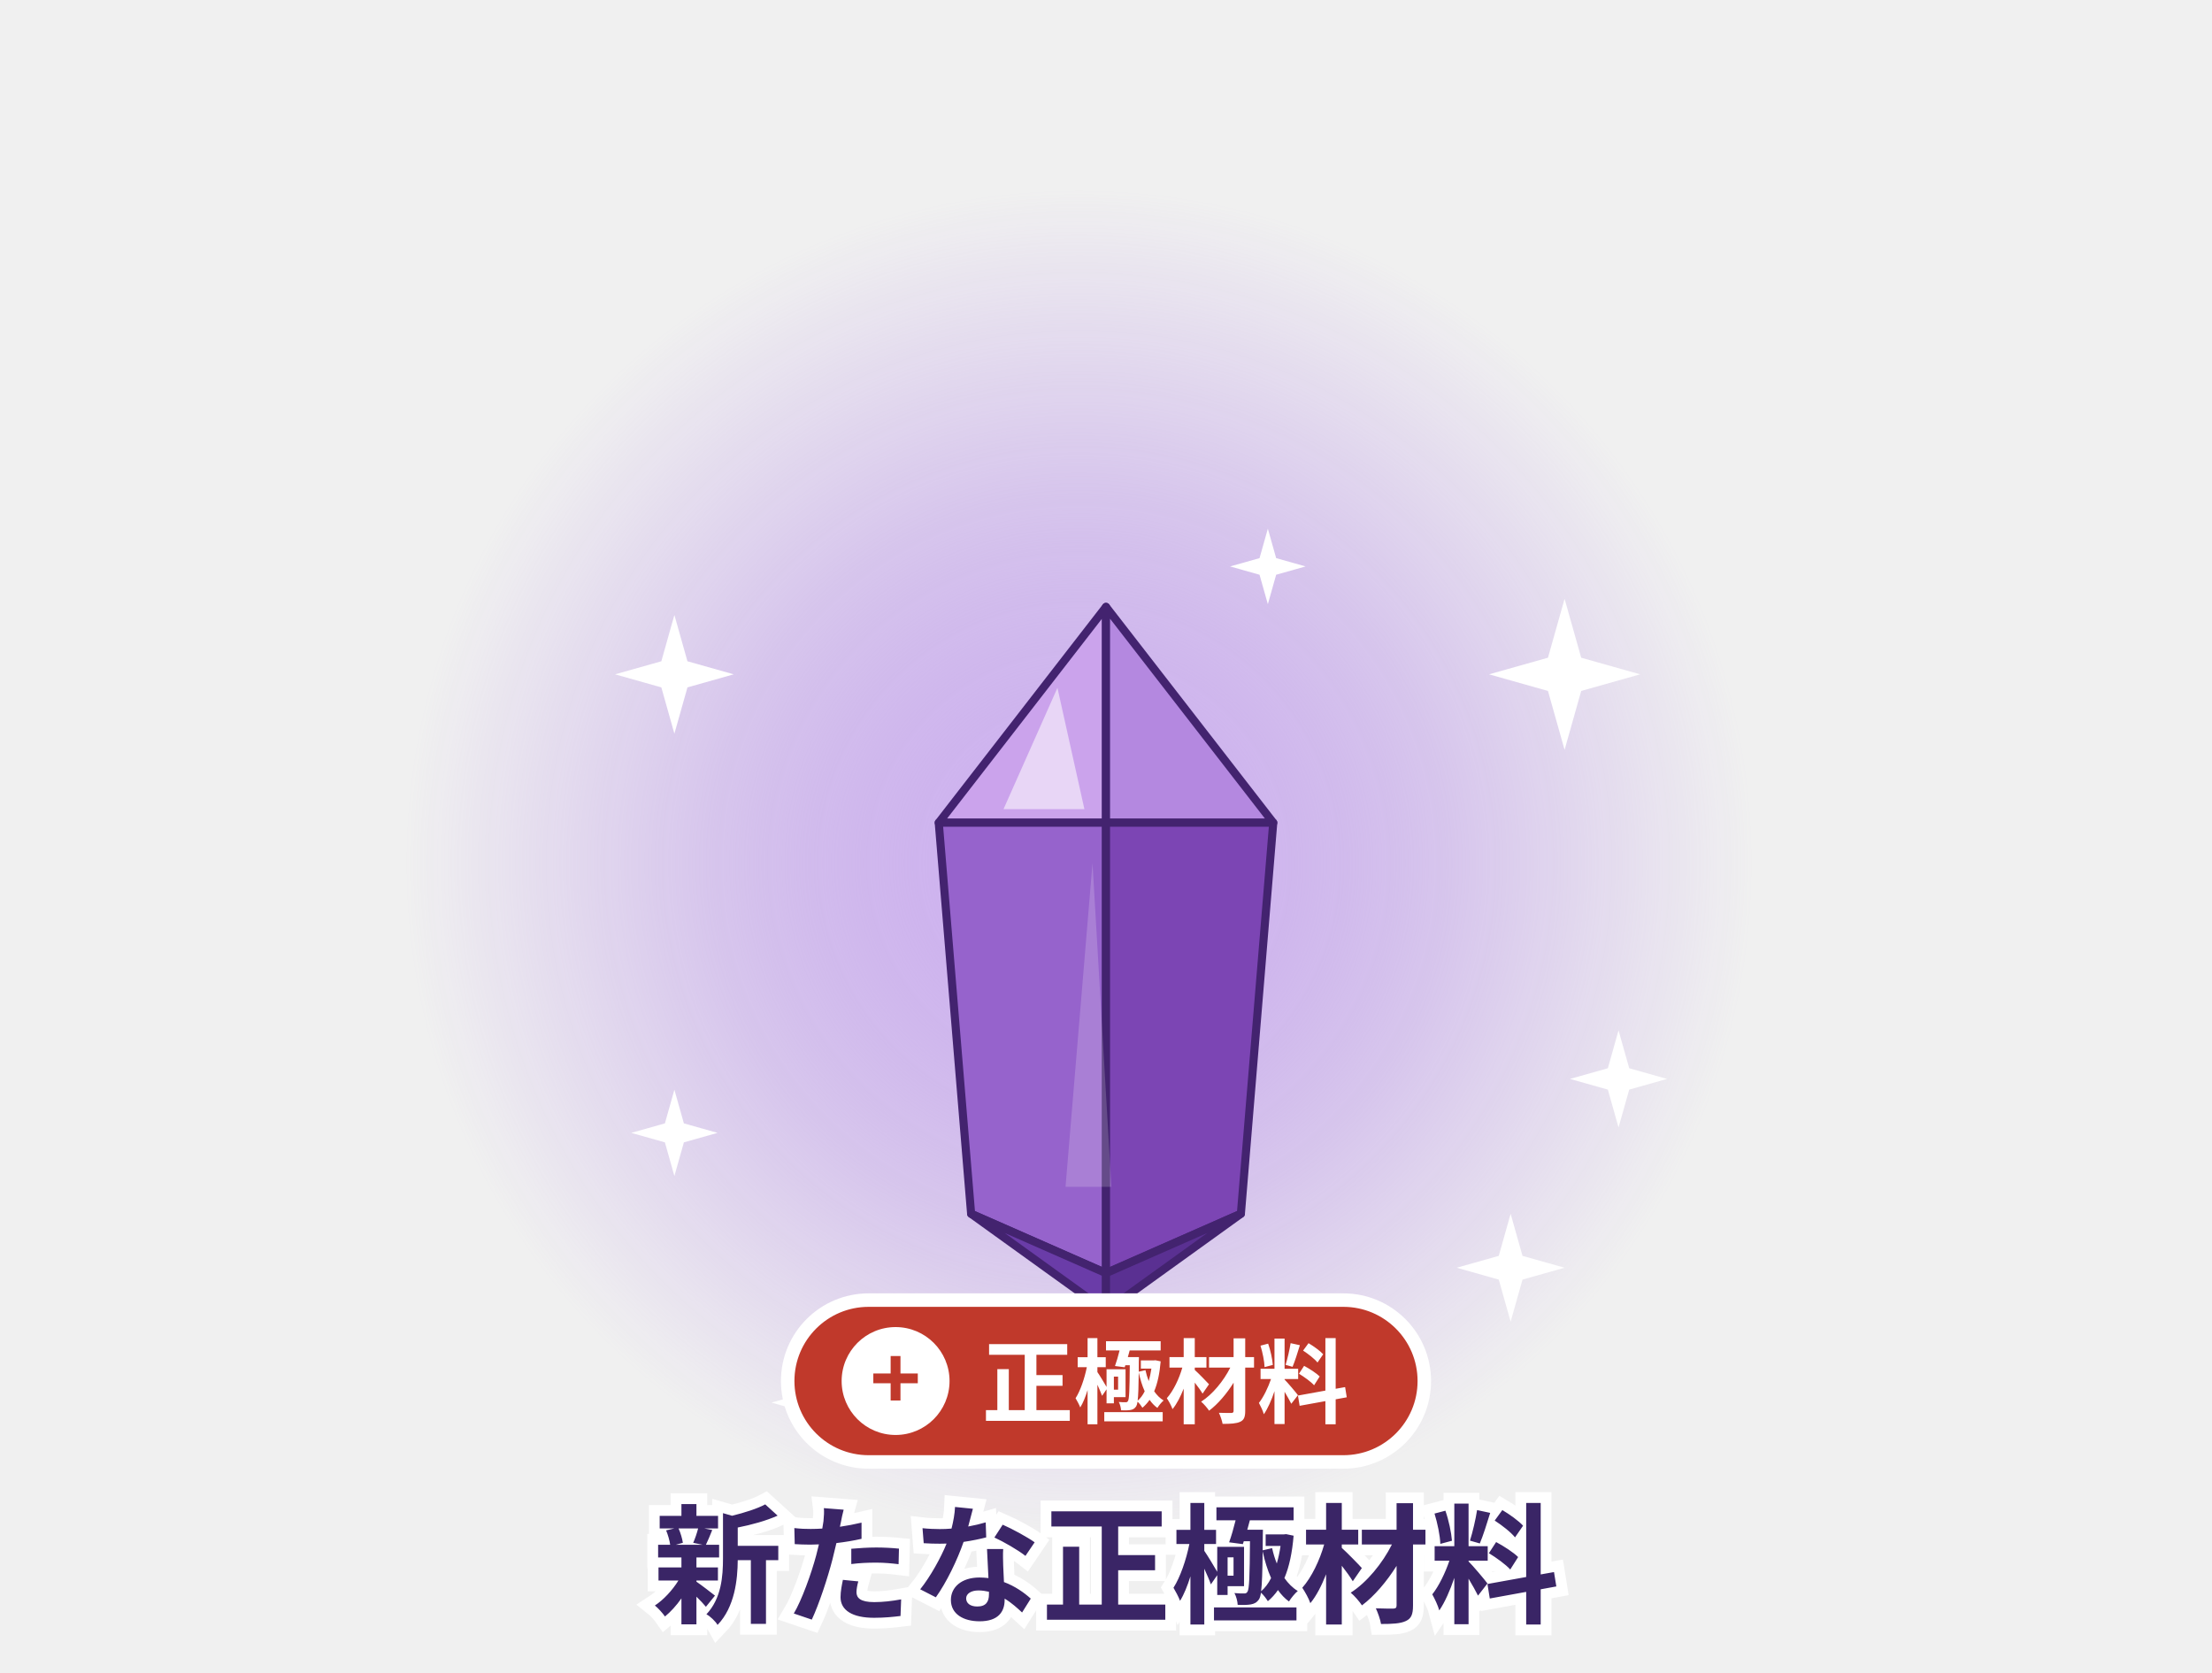
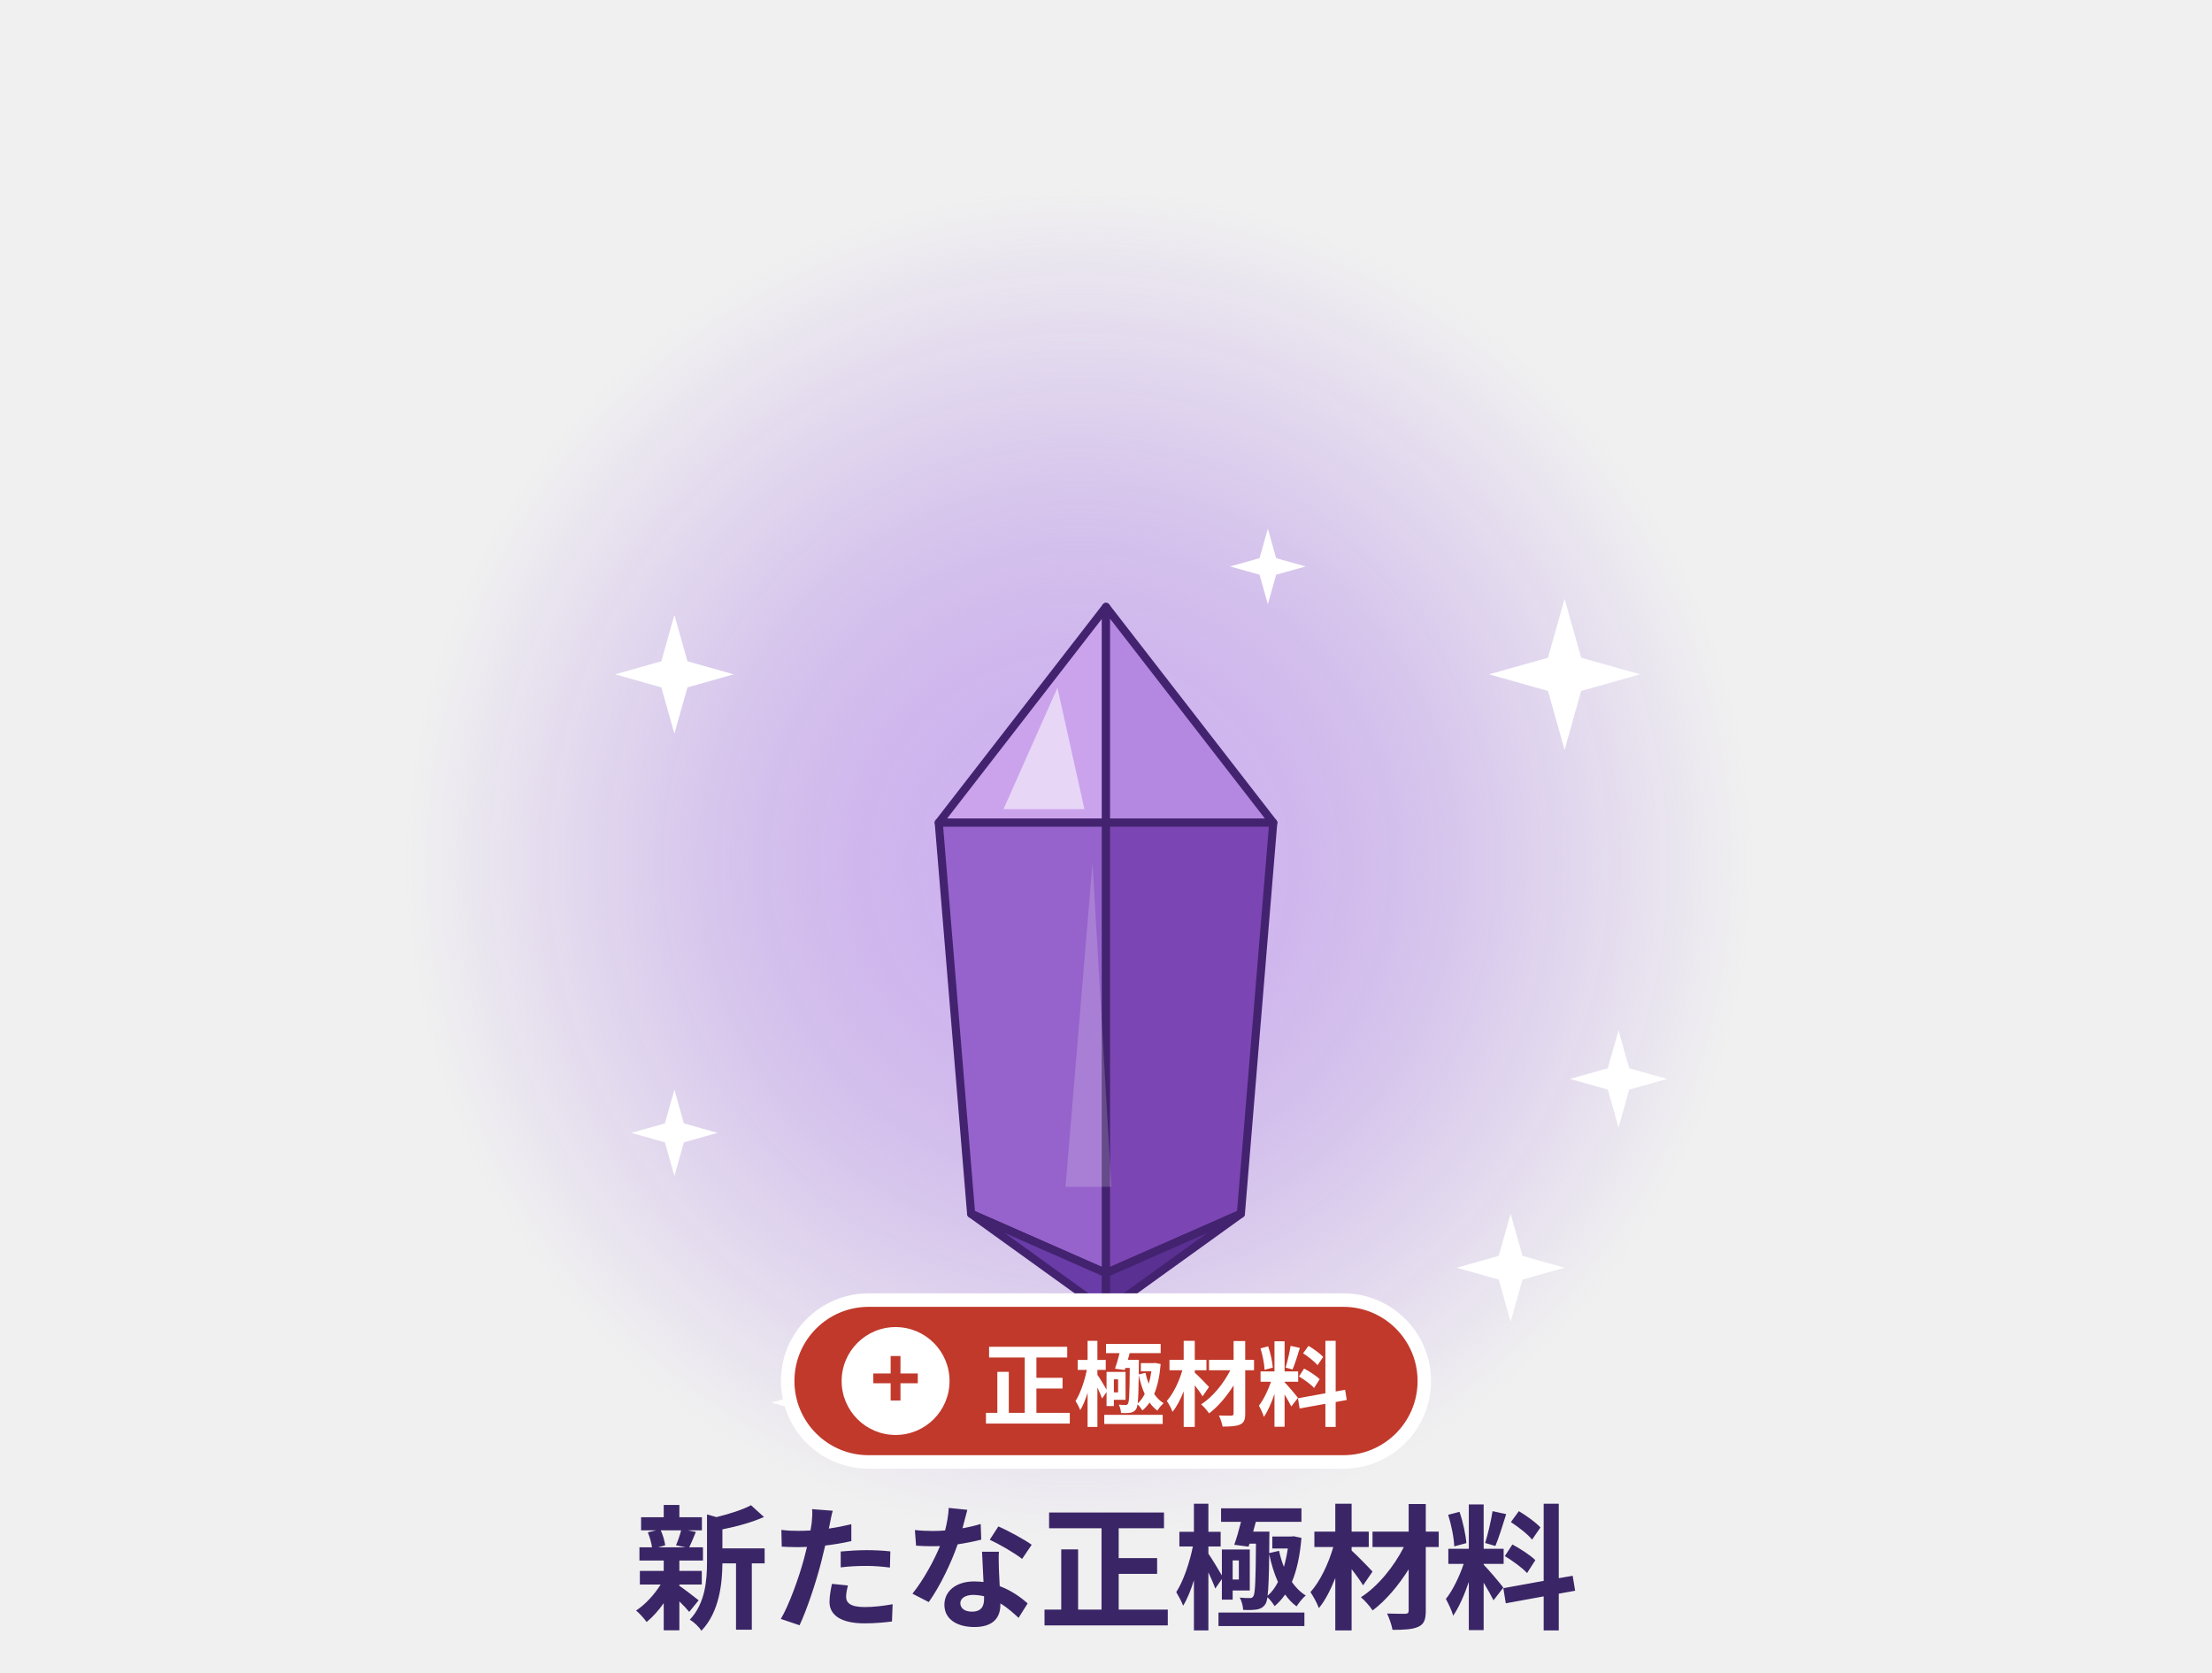
<svg xmlns="http://www.w3.org/2000/svg" width="820" height="620" viewBox="0 0 820 620" role="img" aria-label="新たな正極材料イメージ">
  <defs>
    <radialGradient id="glow" cx="0.5" cy="0.5" r="0.5">
      <stop offset="0" stop-color="#C9A6F2" stop-opacity="0.85" />
      <stop offset="0.55" stop-color="#A877E6" stop-opacity="0.35" />
      <stop offset="1" stop-color="#A877E6" stop-opacity="0" />
    </radialGradient>
  </defs>
  <circle cx="400" cy="320" r="250" fill="url(#glow)" />
  <g stroke="#43236F" stroke-width="3" stroke-linejoin="round">
    <polygon points="410,225 348,305 410,305" fill="#CBA3EC" />
    <polygon points="410,225 472,305 410,305" fill="#B488E0" />
    <polygon points="348,305 410,305 410,472 360,450" fill="#9663CC" />
    <polygon points="472,305 410,305 410,472 460,450" fill="#7C45B4" />
    <polygon points="360,450 410,472 410,486" fill="#6A3CA8" />
    <polygon points="460,450 410,472 410,486" fill="#5A3092" />
  </g>
  <polygon points="372,300 392,255 402,300" fill="#FFFFFF" fill-opacity="0.55" />
  <polygon points="395,440 405,320 412,440" fill="#FFFFFF" fill-opacity="0.18" />
  <polygon points="250,228 254.84,245.16 272,250 254.84,254.84 250,272 245.16,254.84 228,250 245.16,245.16" fill="#FFFFFF" />
  <polygon points="580,222 586.16,243.84 608,250 586.16,256.16 580,278 573.84,256.16 552,250 573.84,243.84" fill="#FFFFFF" />
  <polygon points="600,382 603.96,396.04 618,400 603.96,403.96 600,418 596.04,403.96 582,400 596.04,396.04" fill="#FFFFFF" />
  <polygon points="250,404 253.52,416.48 266,420 253.52,423.52 250,436 246.48,423.52 234,420 246.48,416.48" fill="#FFFFFF" />
  <polygon points="470,196 473.08,206.92 484,210 473.08,213.08 470,224 466.92,213.08 456,210 466.92,206.92" fill="#FFFFFF" />
  <polygon points="560,450 564.4,465.6 580,470 564.4,474.4 560,490 555.6,474.4 540,470 555.6,465.6" fill="#FFFFFF" />
  <polygon points="300,506 303.08,516.92 314,520 303.08,523.08 300,534 296.92,523.08 286,520 296.92,516.92" fill="#FFFFFF" />
  <g transform="translate(410 512)">
    <rect x="-118" y="-30" width="236" height="60" rx="30" fill="#C0392B" stroke="#FFFFFF" stroke-width="5" />
    <circle cx="-78" cy="0" r="20" fill="#FFFFFF" />
    <text x="-78" y="11" font-family="sans-serif" font-size="34" font-weight="900" fill="#C0392B" text-anchor="middle">+</text>
-     <text x="22" y="13" font-family="'Hiragino Kaku Gothic ProN','Noto Sans JP',sans-serif" font-size="34" font-weight="800" fill="#FFFFFF" text-anchor="middle">正極材料</text>
+     <text x="22" y="14" font-family="'Source Han Serif JP','源ノ明朝 JP',serif" font-weight="900" font-size="34" fill="#FFFFFF" text-anchor="middle">正極材料</text>
  </g>
-   <text x="410" y="598" font-family="'Hiragino Kaku Gothic ProN','Noto Sans JP',sans-serif" font-size="48" font-weight="900" fill="#3A2566" stroke="#FFFFFF" stroke-width="8" paint-order="stroke" text-anchor="middle">新たな正極材料</text>
+   <text x="410" y="600" font-family="'Source Han Serif JP','源ノ明朝 JP',serif" font-weight="900" font-size="50" fill="#3A2566" text-anchor="middle">新たな正極材料</text>
</svg>
